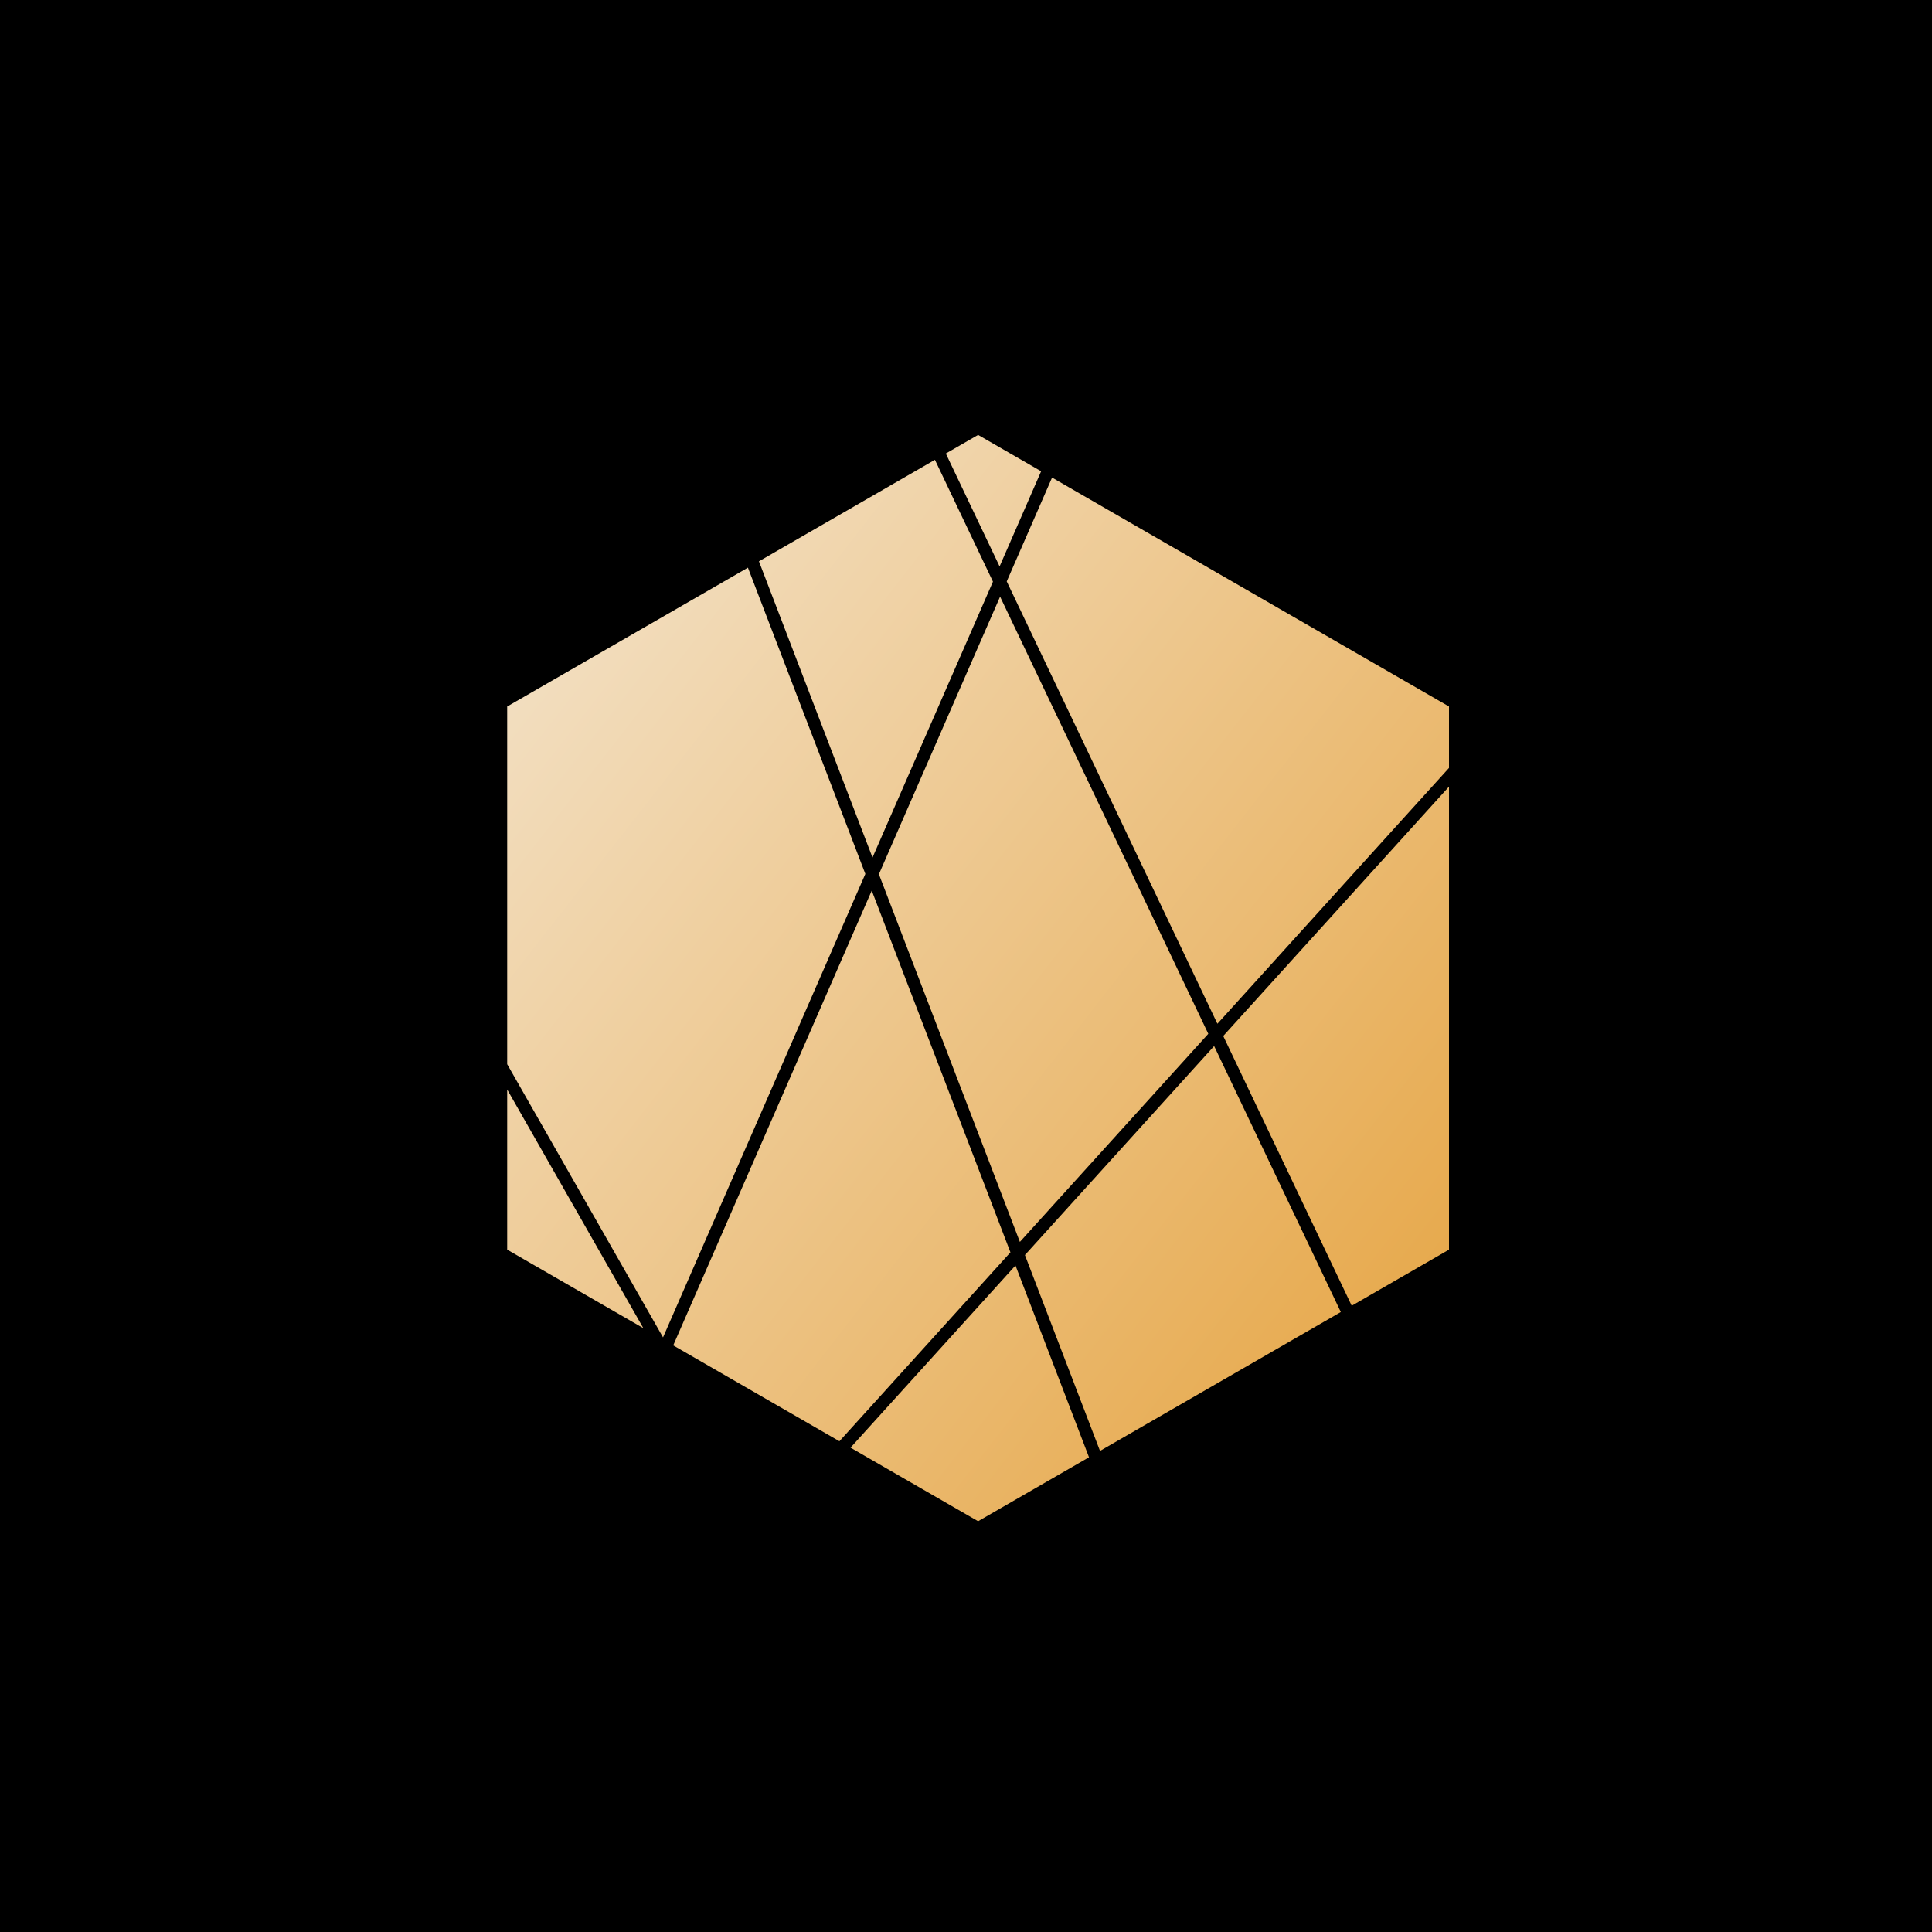
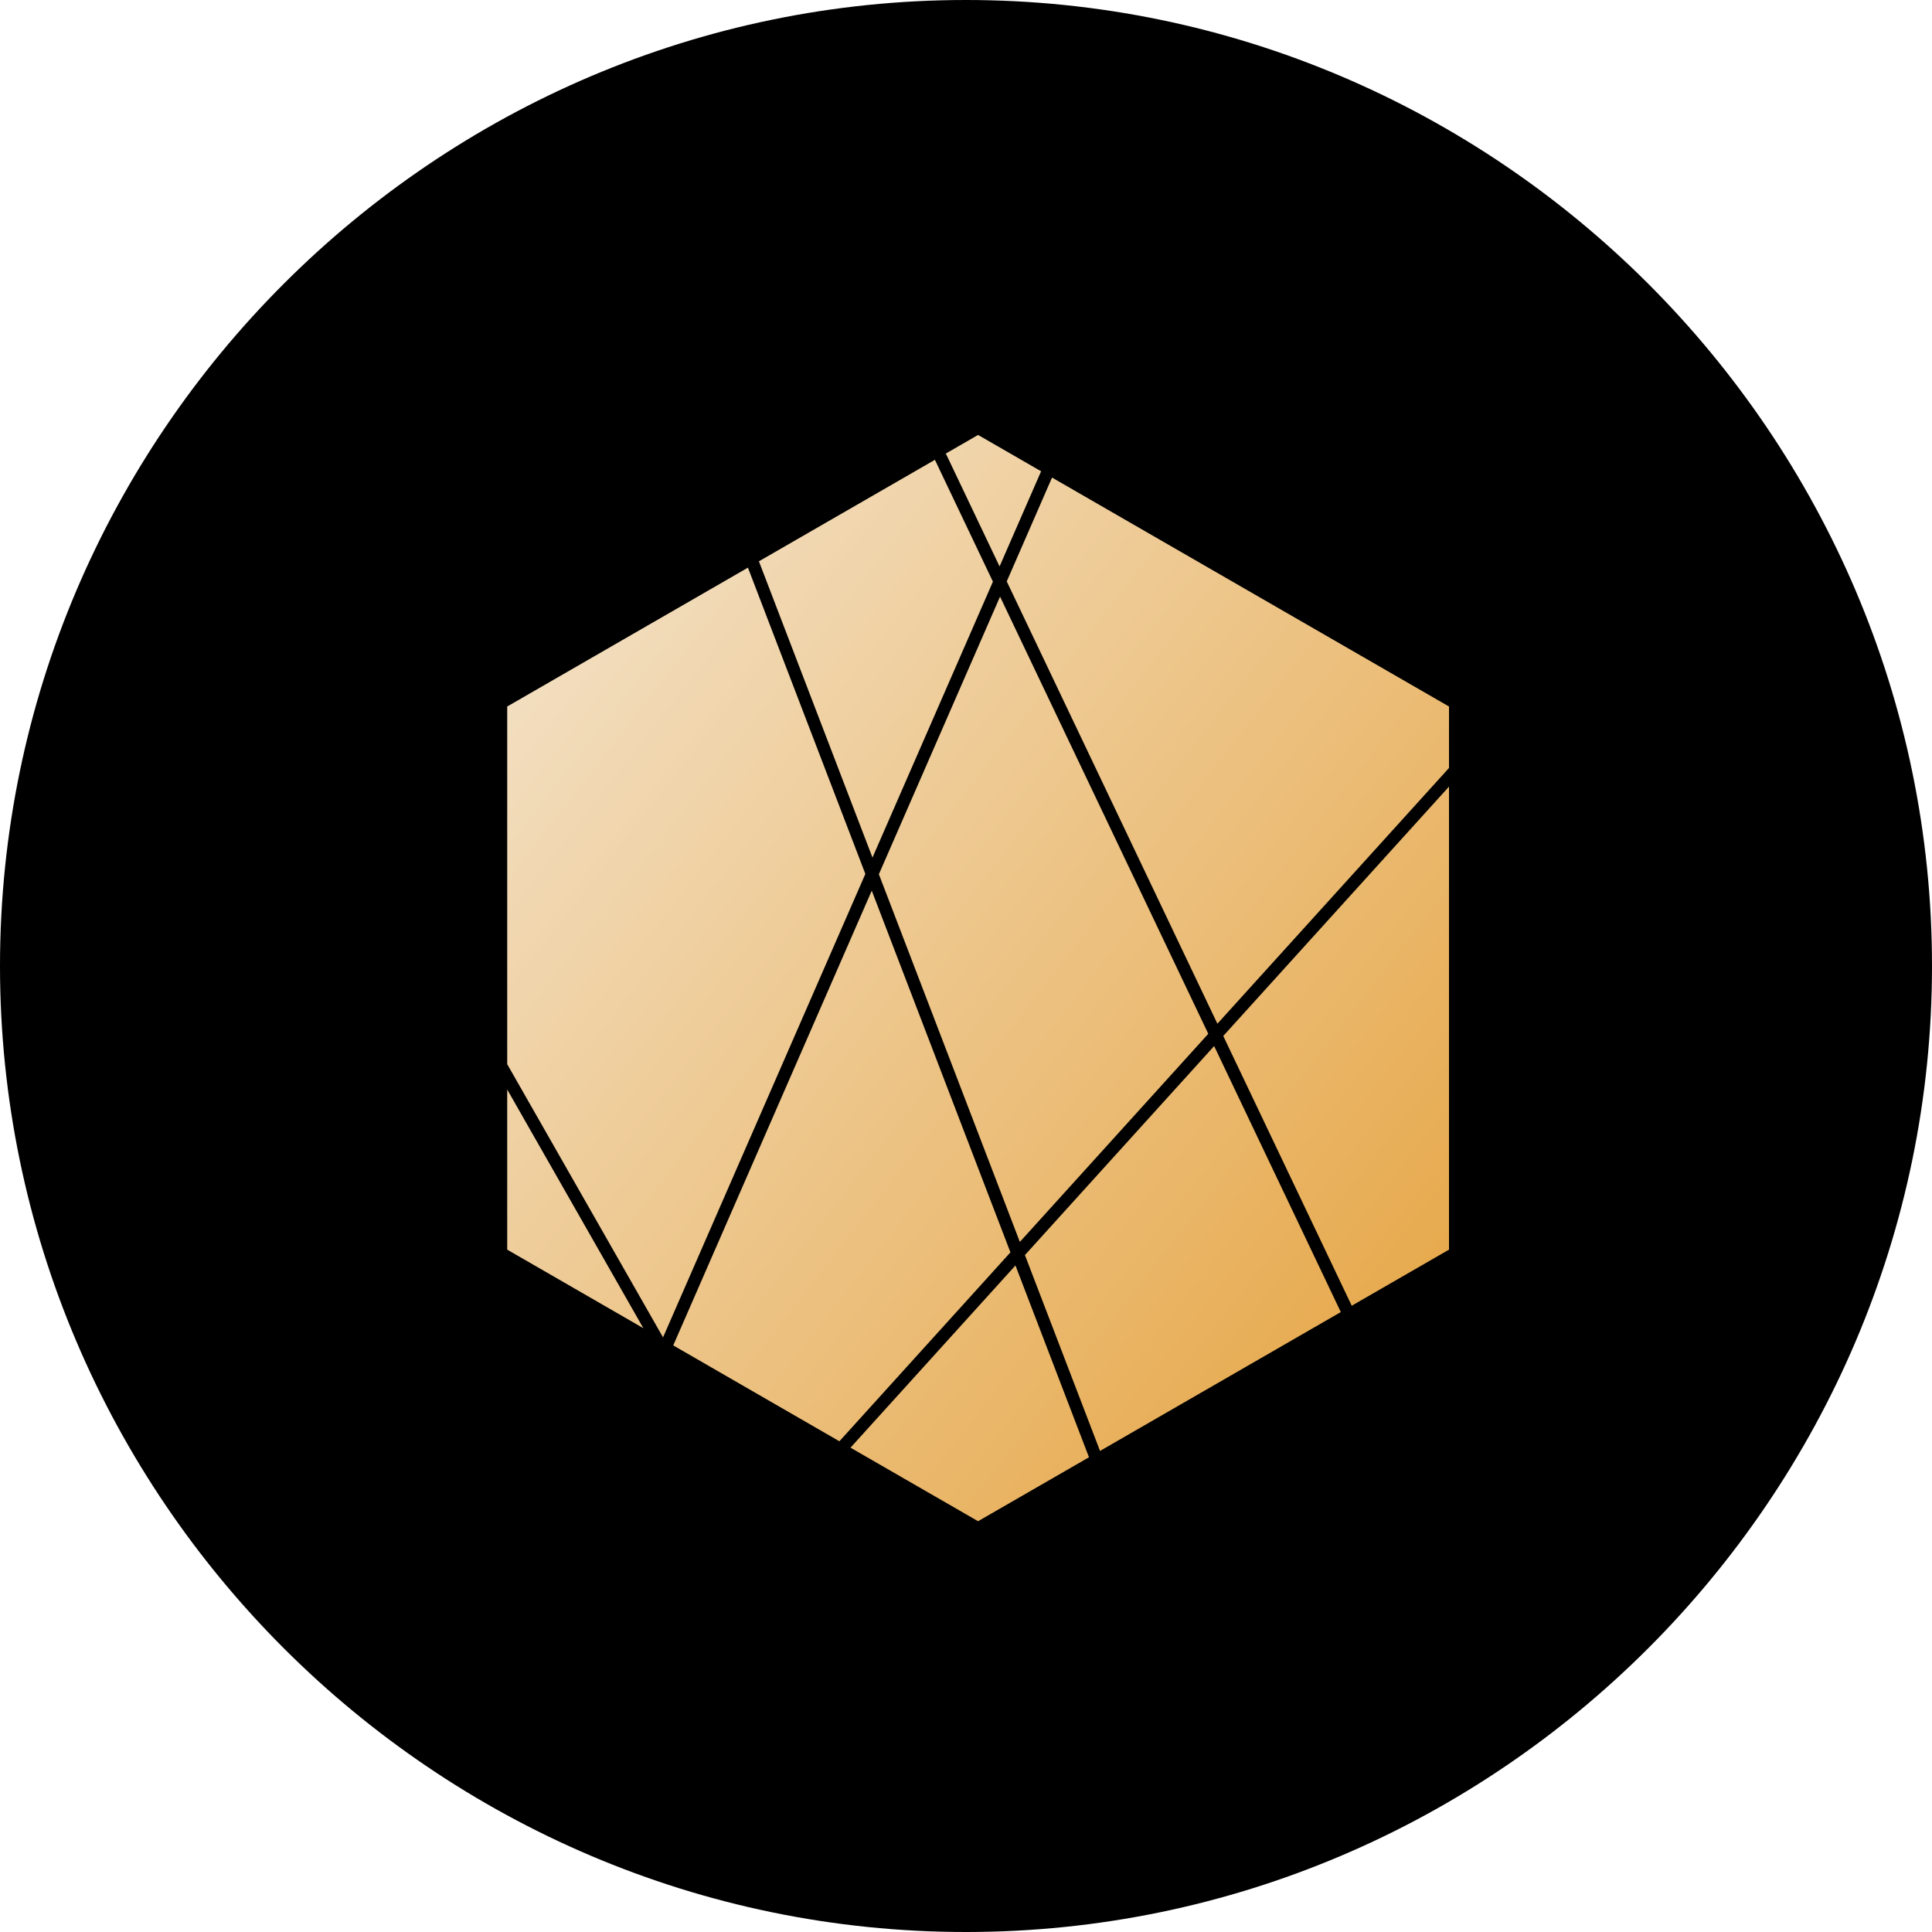
- <svg xmlns="http://www.w3.org/2000/svg" width="446" height="446" viewBox="0 0 446 446" fill="none">
-   <rect width="446" height="446" fill="black" />
-   <path d="M446 223C446 345.65 345.65 446 223 446C100.35 446 0 345.65 0 223C0 100.35 100.35 0 223 0C345.65 0 446 100.35 446 223Z" fill="black" />
-   <path fill-rule="evenodd" clip-rule="evenodd" d="M218.343 104.698L225.792 100.402L240.343 108.794L230.754 130.757L218.343 104.698ZM232.403 134.219L242.867 110.25L334.5 163.095V177.279L281.037 236.331L232.403 134.219ZM278.935 238.652L230.869 137.733L202.894 201.815L235.438 286.696L278.935 238.652ZM233.259 289.103L201.243 205.598L155.412 310.584L193.779 332.711L233.259 289.103ZM280.282 241.479L236.6 289.727L253.936 334.942L309.527 302.882L280.282 241.479ZM234.421 292.134L251.396 336.407L225.792 351.173L196.345 334.19L234.421 292.134ZM172.658 131.044L199.765 201.744L153.059 308.734L117.083 245.669V163.095L172.658 131.044ZM117.083 251.514L148.511 306.604L117.083 288.48V251.514ZM201.417 197.961L175.199 129.579L215.826 106.149L229.22 134.271L201.417 197.961ZM282.384 239.157L334.5 181.593V288.48L312.043 301.431L282.384 239.157Z" fill="url(#paint0_linear_2482_9163)" />
+ <svg xmlns="http://www.w3.org/2000/svg" width="44" height="44" viewBox="0 0 32 32" fill="none">
+   <path d="M32 16C32 24.8 24.8 32 16 32C7.2 32 0 24.8 0 16C0 7.2 7.2 0 16 0C24.8 0 32 7.2 32 16Z" fill="black" />
+   <path fill-rule="evenodd" clip-rule="evenodd" d="M15.666 7.512L16.2 7.204L17.244 7.806L16.556 9.382L15.666 7.512ZM16.675 9.63L17.425 7.91L24 11.702V12.72L20.164 16.956L16.675 9.63ZM20.013 17.123L16.564 9.882L14.557 14.48L16.892 20.57L20.013 17.123ZM16.736 20.743L14.439 14.752L11.151 22.284L13.903 23.872L16.736 20.743ZM20.11 17.326L16.976 20.788L18.22 24.032L22.208 21.732L20.11 17.326ZM16.819 20.96L18.037 24.137L16.2 25.196L14.087 23.978L16.819 20.96ZM12.388 9.402L14.333 14.475L10.982 22.151L8.401 17.626V11.702L12.388 9.402ZM8.401 18.046L10.656 21.999L8.401 20.698V18.046ZM14.451 14.204L12.57 9.297L15.485 7.616L16.446 9.634L14.451 14.204ZM20.261 17.159L24 13.029V20.698L22.389 21.627L20.261 17.159Z" fill="url(#paint0_linear)" />
  <defs>
-     <linearGradient id="paint0_linear_2482_9163" x1="34.844" y1="62.719" x2="383.281" y2="334.5" gradientUnits="userSpaceOnUse">
+     <linearGradient id="paint0_linear" x1="2.5" y1="4.5" x2="27.5" y2="24" gradientUnits="userSpaceOnUse">
      <stop stop-color="#F8F8F8" />
      <stop offset="1" stop-color="#E49C30" />
    </linearGradient>
  </defs>
</svg>
